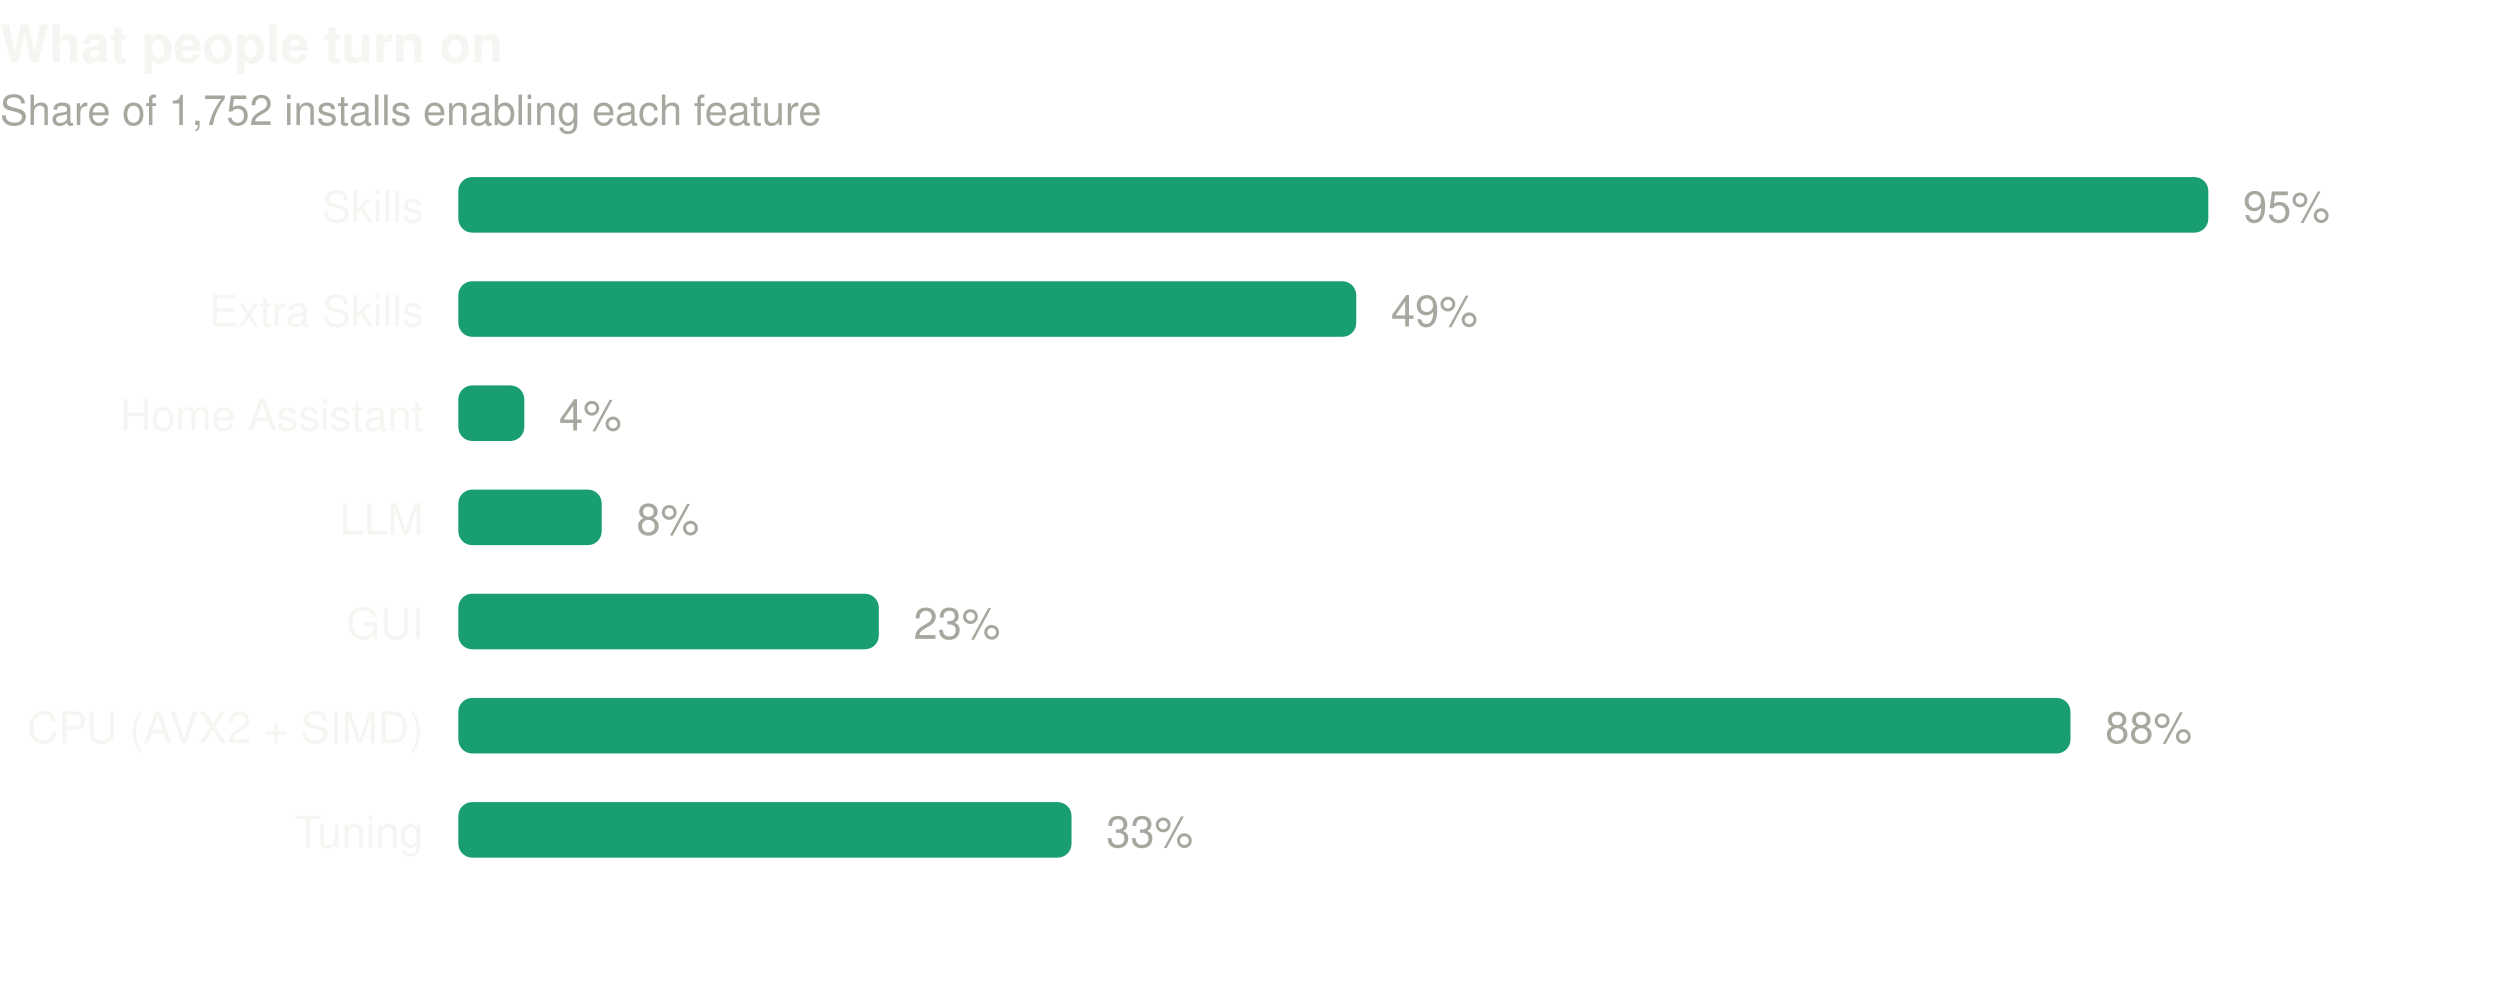
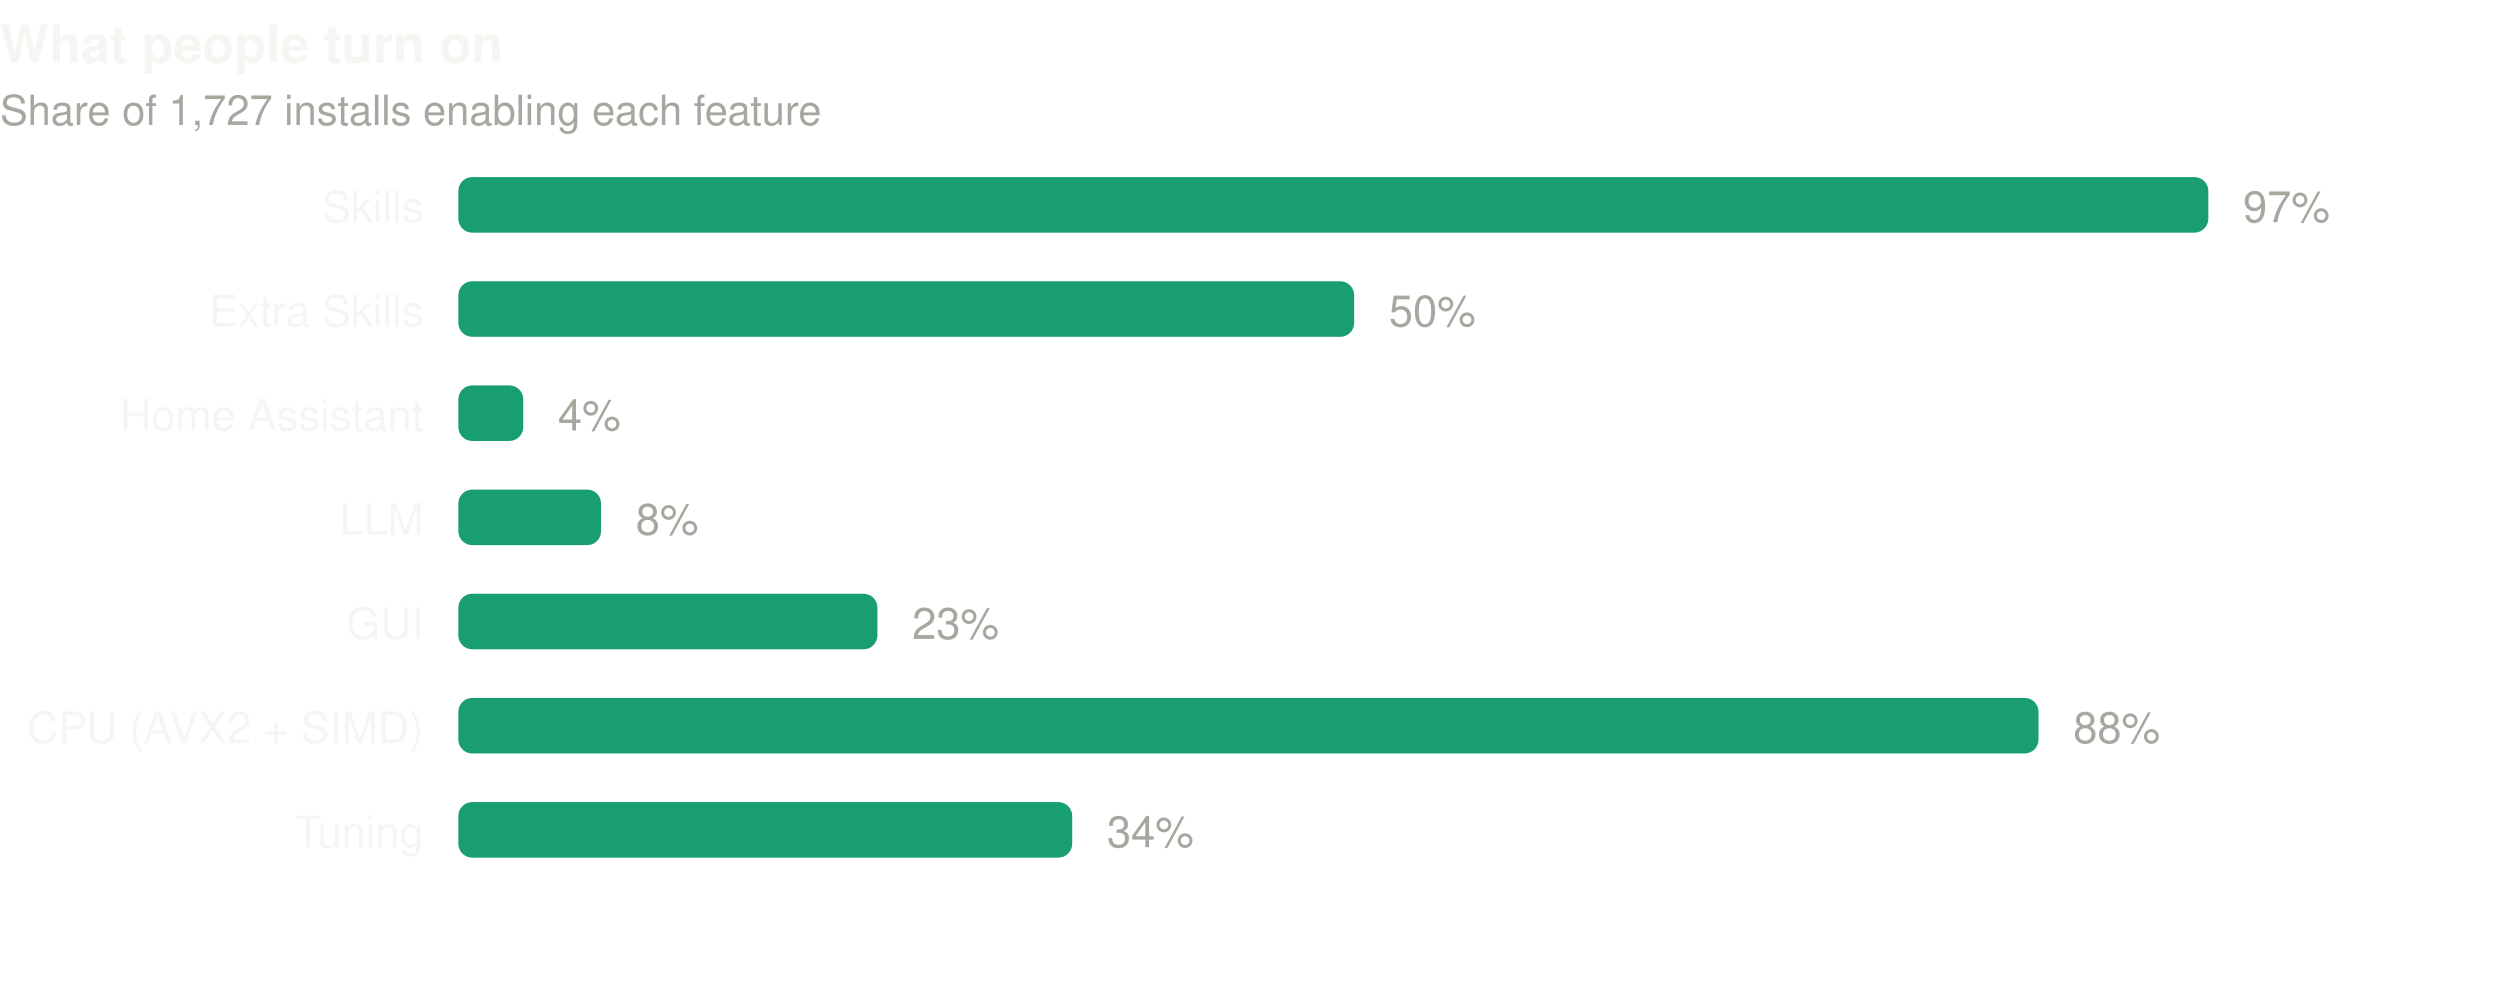
- <svg xmlns="http://www.w3.org/2000/svg" width="720" height="284" viewBox="0 0 720 284" role="img" aria-label="What people turn on. Share of 1,752 installs enabling each feature">
+ <svg xmlns="http://www.w3.org/2000/svg" width="720" height="284" viewBox="0 0 720 284" role="img" aria-label="What people turn on. Share of 1,727 installs enabling each feature">
  <text x="0" y="18" font-family="ui-sans-serif,-apple-system,BlinkMacSystemFont,'Segoe UI',Helvetica,Arial,sans-serif" font-size="15" font-weight="600" fill="#f5f5f2">What people turn on</text>
-   <text x="0" y="36" font-family="ui-sans-serif,-apple-system,BlinkMacSystemFont,'Segoe UI',Helvetica,Arial,sans-serif" font-size="12" fill="#a8a79f">Share of 1,752 installs enabling each feature</text>
+   <text x="0" y="36" font-family="ui-sans-serif,-apple-system,BlinkMacSystemFont,'Segoe UI',Helvetica,Arial,sans-serif" font-size="12" fill="#a8a79f">Share of 1,727 installs enabling each feature</text>
  <text x="122" y="64.0" text-anchor="end" font-family="ui-sans-serif,-apple-system,BlinkMacSystemFont,'Segoe UI',Helvetica,Arial,sans-serif" font-size="12.5" fill="#f5f5f2">Skills</text>
  <rect x="132" y="51.0" width="504.0" height="16" rx="4" fill="#199e70" />
-   <text x="646.0" y="64.0" font-family="ui-sans-serif,-apple-system,BlinkMacSystemFont,'Segoe UI',Helvetica,Arial,sans-serif" font-size="12.5" fill="#a8a79f">95%</text>
+   <text x="646.0" y="64.0" font-family="ui-sans-serif,-apple-system,BlinkMacSystemFont,'Segoe UI',Helvetica,Arial,sans-serif" font-size="12.5" fill="#a8a79f">97%</text>
  <text x="122" y="94.0" text-anchor="end" font-family="ui-sans-serif,-apple-system,BlinkMacSystemFont,'Segoe UI',Helvetica,Arial,sans-serif" font-size="12.5" fill="#f5f5f2">Extra Skills</text>
-   <rect x="132" y="81.0" width="258.6" height="16" rx="4" fill="#199e70" />
-   <text x="400.6" y="94.0" font-family="ui-sans-serif,-apple-system,BlinkMacSystemFont,'Segoe UI',Helvetica,Arial,sans-serif" font-size="12.5" fill="#a8a79f">49%</text>
+   <rect x="132" y="81.0" width="258.0" height="16" rx="4" fill="#199e70" />
+   <text x="400.0" y="94.0" font-family="ui-sans-serif,-apple-system,BlinkMacSystemFont,'Segoe UI',Helvetica,Arial,sans-serif" font-size="12.5" fill="#a8a79f">50%</text>
  <text x="122" y="124.0" text-anchor="end" font-family="ui-sans-serif,-apple-system,BlinkMacSystemFont,'Segoe UI',Helvetica,Arial,sans-serif" font-size="12.5" fill="#f5f5f2">Home Assistant</text>
-   <rect x="132" y="111.0" width="19.0" height="16" rx="4" fill="#199e70" />
-   <text x="161.0" y="124.0" font-family="ui-sans-serif,-apple-system,BlinkMacSystemFont,'Segoe UI',Helvetica,Arial,sans-serif" font-size="12.5" fill="#a8a79f">4%</text>
+   <rect x="132" y="111.0" width="18.7" height="16" rx="4" fill="#199e70" />
+   <text x="160.7" y="124.0" font-family="ui-sans-serif,-apple-system,BlinkMacSystemFont,'Segoe UI',Helvetica,Arial,sans-serif" font-size="12.5" fill="#a8a79f">4%</text>
  <text x="122" y="154.0" text-anchor="end" font-family="ui-sans-serif,-apple-system,BlinkMacSystemFont,'Segoe UI',Helvetica,Arial,sans-serif" font-size="12.5" fill="#f5f5f2">LLM</text>
-   <rect x="132" y="141.0" width="41.3" height="16" rx="4" fill="#199e70" />
-   <text x="183.3" y="154.0" font-family="ui-sans-serif,-apple-system,BlinkMacSystemFont,'Segoe UI',Helvetica,Arial,sans-serif" font-size="12.5" fill="#a8a79f">8%</text>
+   <rect x="132" y="141.0" width="41.1" height="16" rx="4" fill="#199e70" />
+   <text x="183.1" y="154.0" font-family="ui-sans-serif,-apple-system,BlinkMacSystemFont,'Segoe UI',Helvetica,Arial,sans-serif" font-size="12.5" fill="#a8a79f">8%</text>
  <text x="122" y="184.0" text-anchor="end" font-family="ui-sans-serif,-apple-system,BlinkMacSystemFont,'Segoe UI',Helvetica,Arial,sans-serif" font-size="12.5" fill="#f5f5f2">GUI</text>
-   <rect x="132" y="171.0" width="121.1" height="16" rx="4" fill="#199e70" />
-   <text x="263.1" y="184.0" font-family="ui-sans-serif,-apple-system,BlinkMacSystemFont,'Segoe UI',Helvetica,Arial,sans-serif" font-size="12.5" fill="#a8a79f">23%</text>
+   <rect x="132" y="171.0" width="120.7" height="16" rx="4" fill="#199e70" />
+   <text x="262.7" y="184.0" font-family="ui-sans-serif,-apple-system,BlinkMacSystemFont,'Segoe UI',Helvetica,Arial,sans-serif" font-size="12.5" fill="#a8a79f">23%</text>
  <text x="122" y="214.0" text-anchor="end" font-family="ui-sans-serif,-apple-system,BlinkMacSystemFont,'Segoe UI',Helvetica,Arial,sans-serif" font-size="12.5" fill="#f5f5f2">CPU (AVX2 + SIMD)</text>
-   <rect x="132" y="201.0" width="464.3" height="16" rx="4" fill="#199e70" />
-   <text x="606.3" y="214.0" font-family="ui-sans-serif,-apple-system,BlinkMacSystemFont,'Segoe UI',Helvetica,Arial,sans-serif" font-size="12.5" fill="#a8a79f">88%</text>
+   <rect x="132" y="201.0" width="455.1" height="16" rx="4" fill="#199e70" />
+   <text x="597.1" y="214.0" font-family="ui-sans-serif,-apple-system,BlinkMacSystemFont,'Segoe UI',Helvetica,Arial,sans-serif" font-size="12.5" fill="#a8a79f">88%</text>
  <text x="122" y="244.0" text-anchor="end" font-family="ui-sans-serif,-apple-system,BlinkMacSystemFont,'Segoe UI',Helvetica,Arial,sans-serif" font-size="12.5" fill="#f5f5f2">Tuning</text>
-   <rect x="132" y="231.0" width="176.6" height="16" rx="4" fill="#199e70" />
-   <text x="318.6" y="244.0" font-family="ui-sans-serif,-apple-system,BlinkMacSystemFont,'Segoe UI',Helvetica,Arial,sans-serif" font-size="12.5" fill="#a8a79f">33%</text>
+   <rect x="132" y="231.0" width="176.8" height="16" rx="4" fill="#199e70" />
+   <text x="318.8" y="244.0" font-family="ui-sans-serif,-apple-system,BlinkMacSystemFont,'Segoe UI',Helvetica,Arial,sans-serif" font-size="12.5" fill="#a8a79f">34%</text>
</svg>
